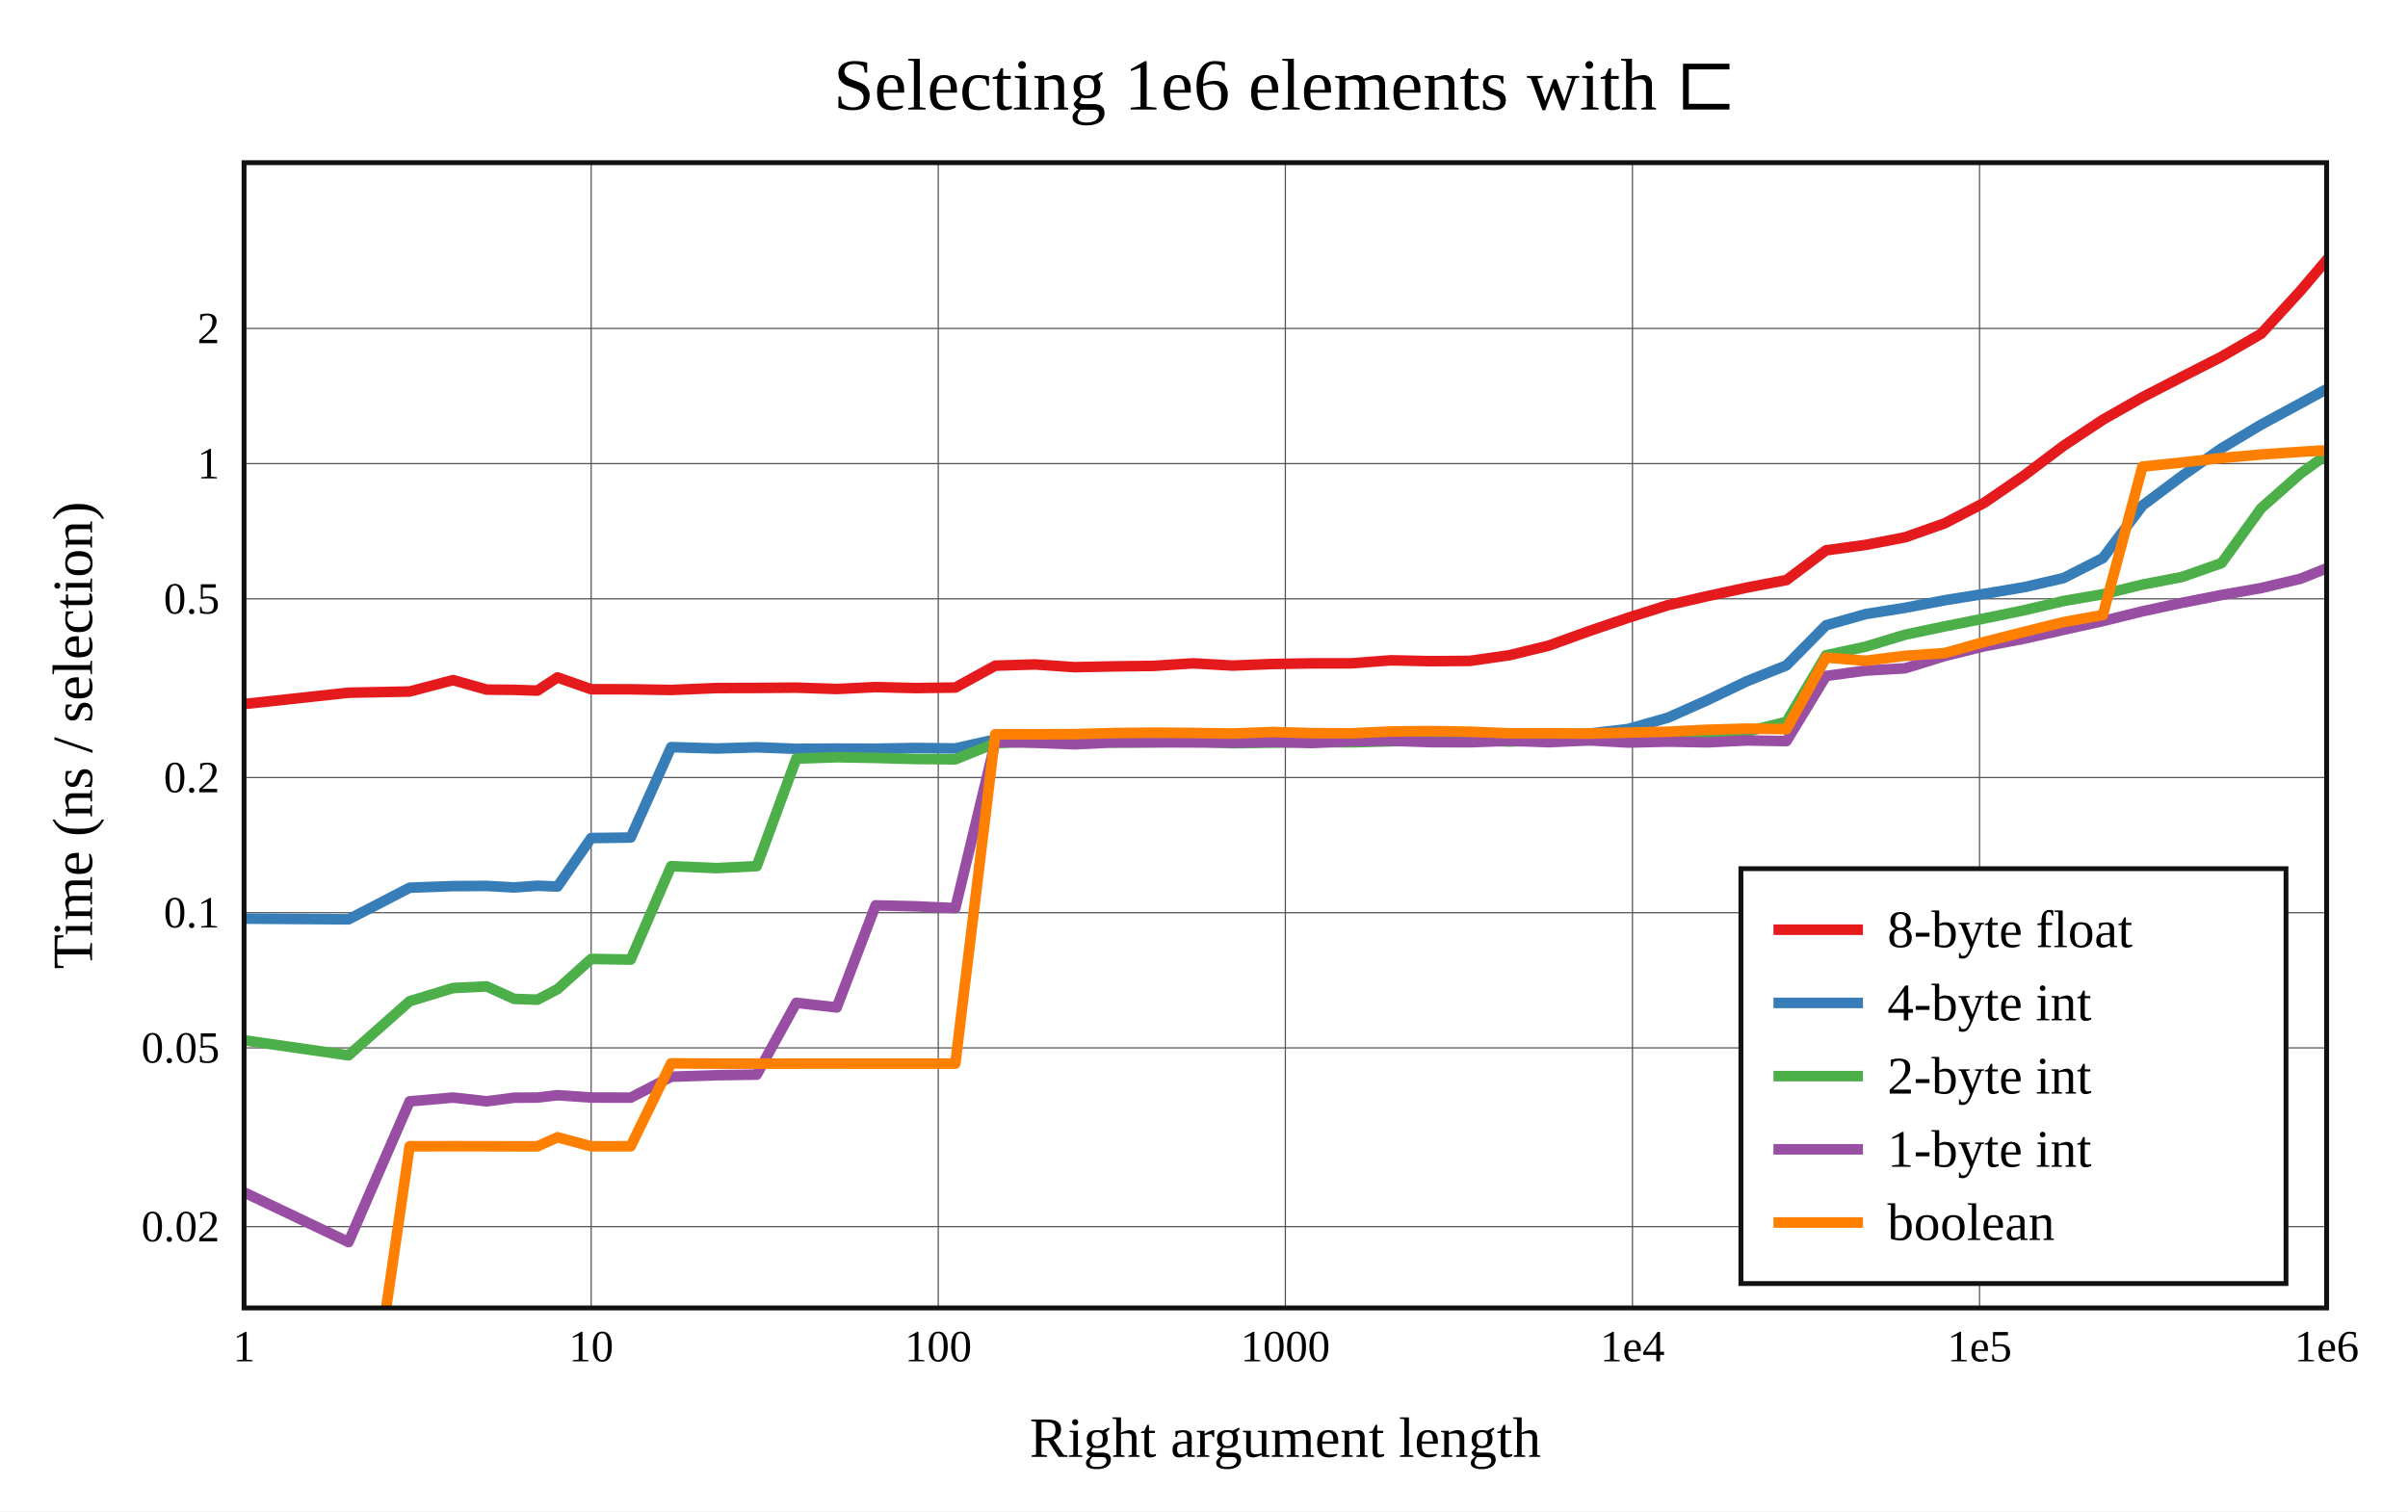
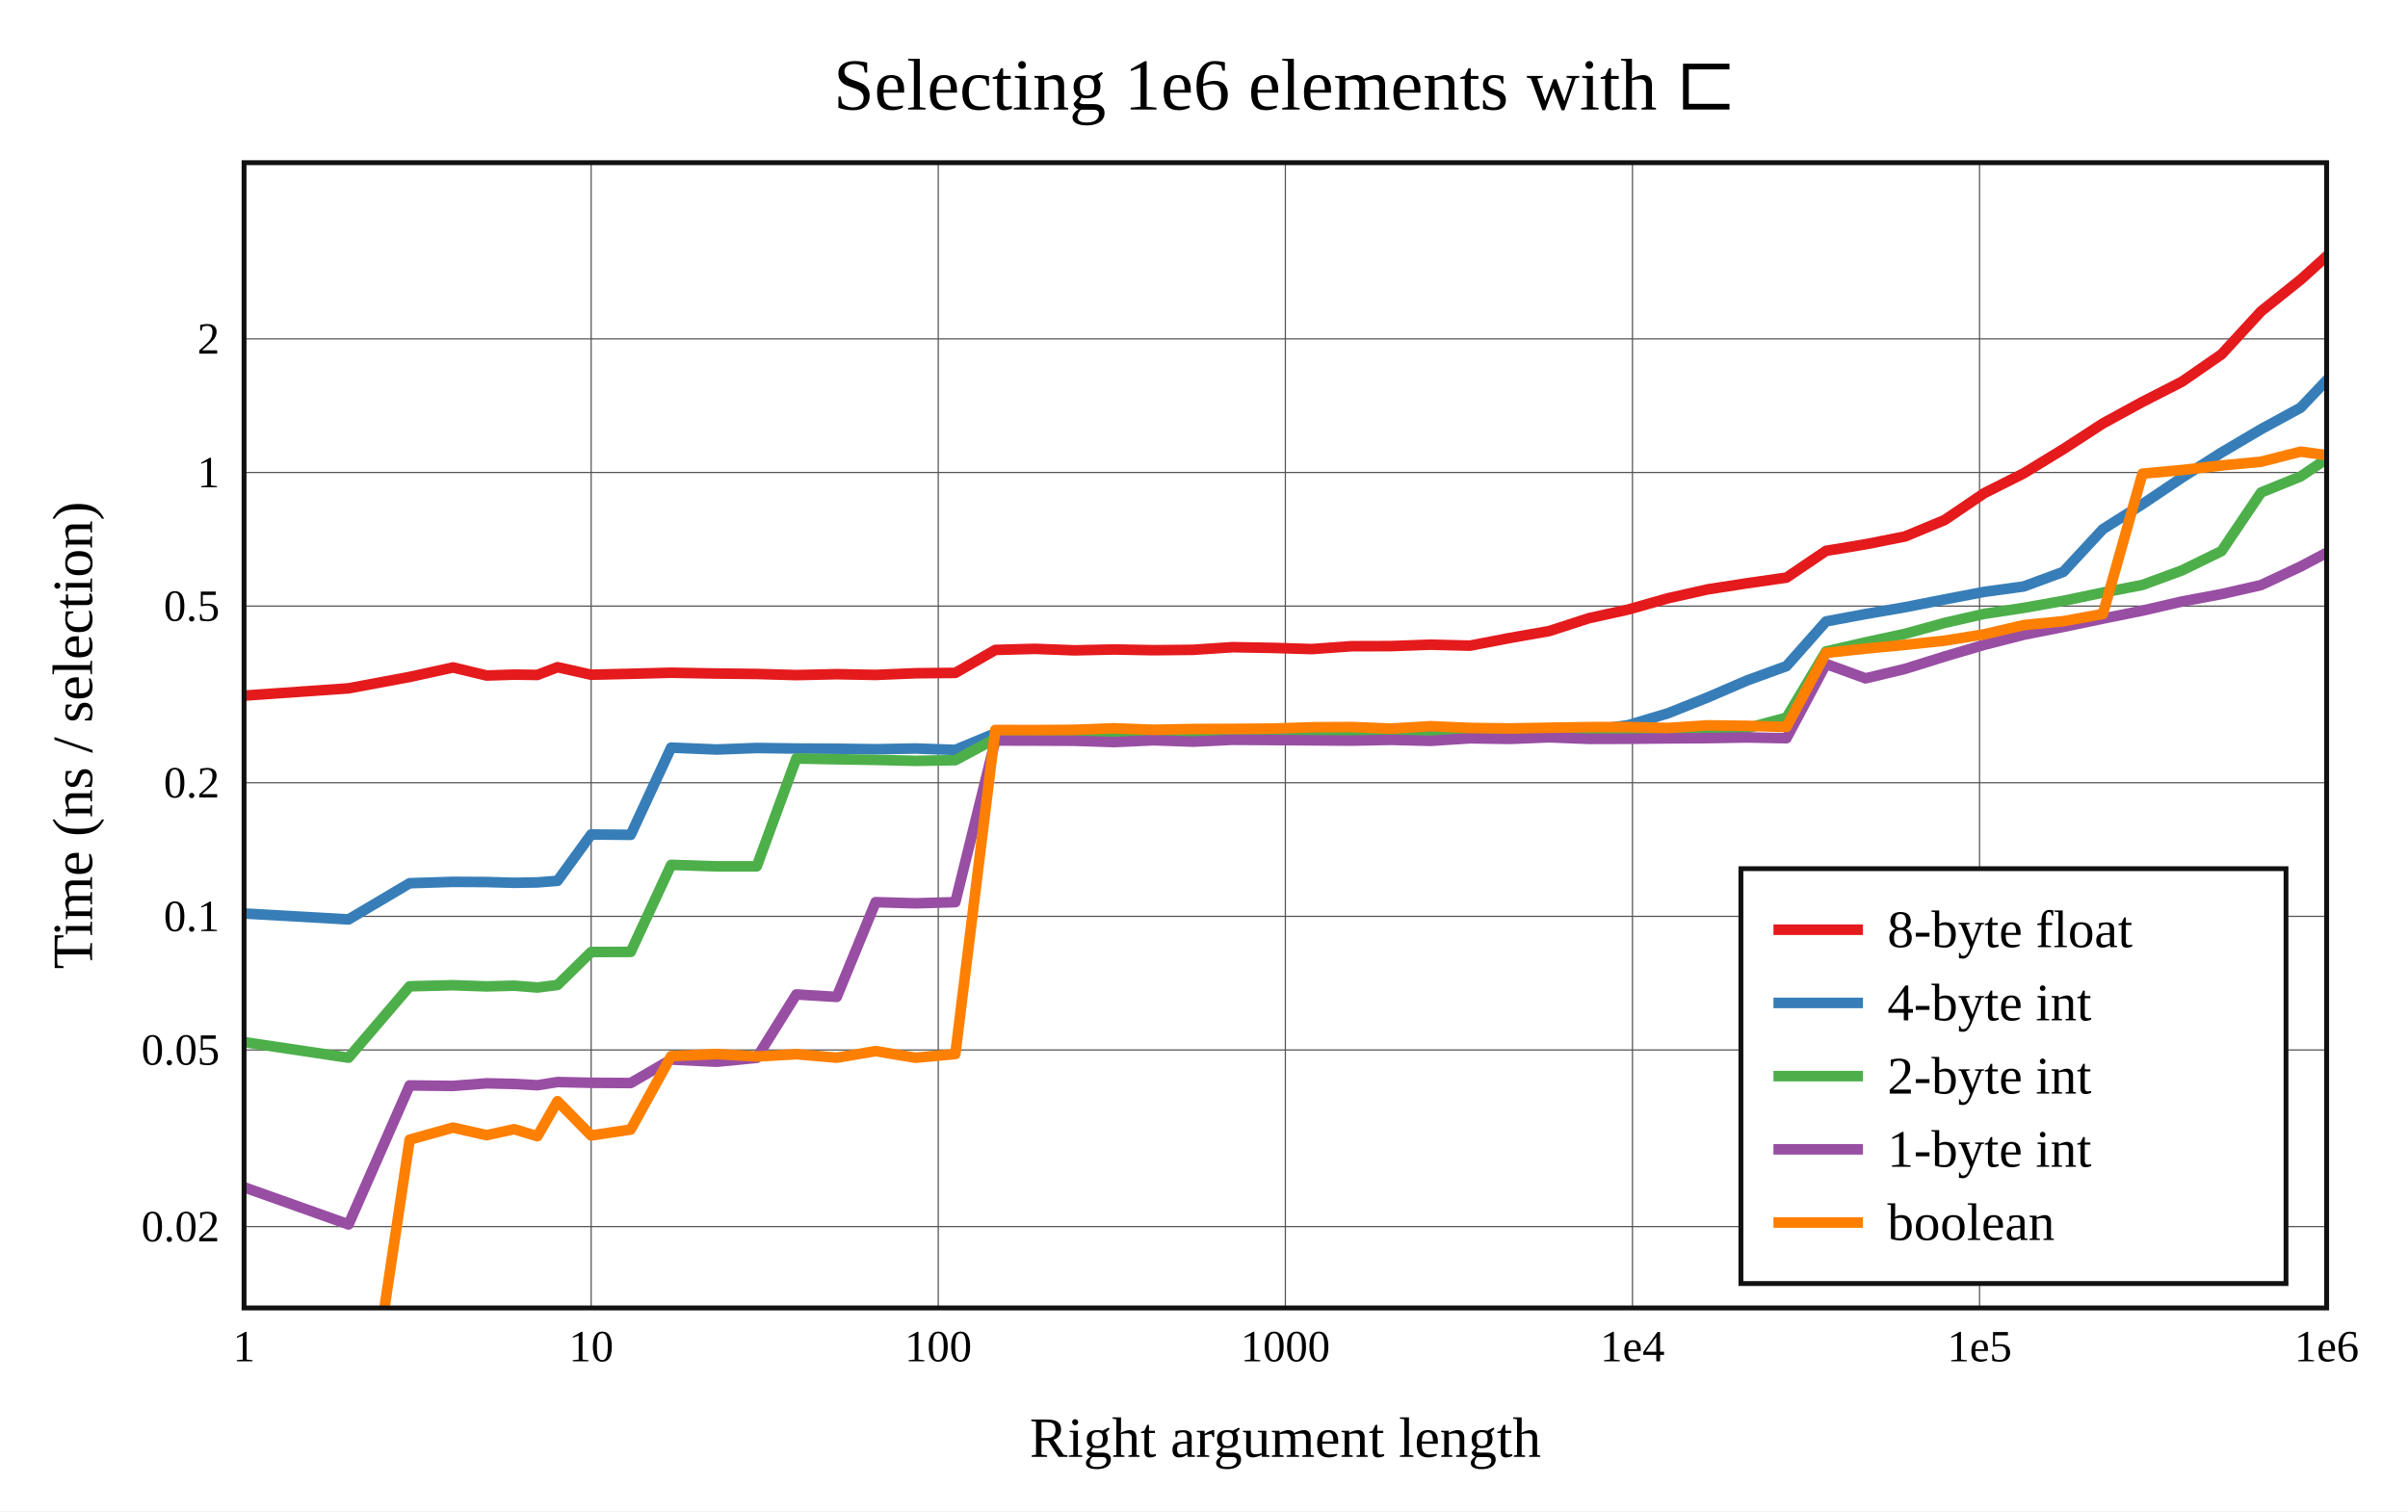
<svg xmlns="http://www.w3.org/2000/svg" viewBox="-60 -40 592 371.6" height="557.4" width="888">
  <g stroke-width="2.6" font-size="14px" text-anchor="middle">
    <defs>
      <clipPath id="clip">
        <rect x="0" y="0" width="512" height="281.6" />
      </clipPath>
    </defs>
    <rect fill="white" x="-60" y="-40" width="592" height="371.6" />
    <text dy="0.33em" font-size="18px" x="256" y="-19">
      Selecting 
      1e6
       elements with ⊏
    </text>
    <text dy="0.33em" x="256" y="313.6">Right argument length</text>
    <text dy="0.33em" transform="rotate(-90)" x="-140.8" y="-42">Time (ns / selection)</text>
    <g stroke-width="0.3" stroke="#555">
      <path d="M85.333 0v281.6" />
      <path d="M170.667 0v281.6" />
      <path d="M256 0v281.6" />
      <path d="M341.333 0v281.6" />
      <path d="M426.667 0v281.6" />
      <path d="M0 261.6h512" />
-       <path d="M0 217.658h512" />
-       <path d="M0 184.418h512" />
-       <path d="M0 151.177h512" />
-       <path d="M0 107.236h512" />
-       <path d="M0 73.995h512" />
-       <path d="M0 40.755h512" />
+       <path d="M0 218.169h512" />
+       <path d="M0 185.315h512" />
+       <path d="M0 152.461h512" />
+       <path d="M0 109.03h512" />
+       <path d="M0 76.176h512" />
+       <path d="M0 43.322h512" />
    </g>
    <g font-size="11px">
      <text dy="0.33em" x="0" y="291.1">1</text>
      <text dy="0.33em" x="85.333" y="291.1">10</text>
      <text dy="0.33em" x="170.667" y="291.1">100</text>
      <text dy="0.33em" x="256" y="291.1">1000</text>
      <text dy="0.33em" x="341.333" y="291.1">1e4</text>
      <text dy="0.33em" x="426.667" y="291.1">1e5</text>
      <text dy="0.33em" x="512" y="291.1">1e6</text>
      <g text-anchor="end">
        <text dy="0.33em" x="-6" y="261.6">0.02</text>
-         <text dy="0.33em" x="-6" y="217.658">0.05</text>
-         <text dy="0.33em" x="-6" y="184.418">0.1</text>
-         <text dy="0.33em" x="-6" y="151.177">0.2</text>
-         <text dy="0.33em" x="-6" y="107.236">0.5</text>
-         <text dy="0.33em" x="-6" y="73.995">1</text>
-         <text dy="0.33em" x="-6" y="40.755">2</text>
+         <text dy="0.33em" x="-6" y="218.169">0.05</text>
+         <text dy="0.33em" x="-6" y="185.315">0.1</text>
+         <text dy="0.33em" x="-6" y="152.461">0.2</text>
+         <text dy="0.33em" x="-6" y="109.03">0.5</text>
+         <text dy="0.33em" x="-6" y="76.176">1</text>
+         <text dy="0.33em" x="-6" y="43.322">2</text>
      </g>
    </g>
    <rect stroke-width="1.2" stroke="#111" fill="white" transform="translate(368,173.6)" x="0" y="0" width="134" height="102" />
    <g clip-path="url(#clip)" fill="none" stroke-linecap="round" stroke-linejoin="round">
-       <path stroke="#e41a1c" d="M0 133.117L25.688 130.33L40.714 130.033L51.376 127.223L59.645 129.558L66.402 129.623L72.115 129.81L77.064 126.567L85.333 129.472L95.056 129.489L104.998 129.652L116.201 129.179L126.048 129.156L135.771 129.081L145.713 129.414L155.268 128.947L165.077 129.185L174.867 129.058L184.691 123.673L194.454 123.377L204.177 124.046L213.888 123.852L223.585 123.731L233.301 123.102L243.045 123.655L252.789 123.271L262.509 123.106L272.242 123.096L281.965 122.359L291.681 122.571L301.407 122.496L311.135 121.099L320.864 118.717L330.583 115.202L340.308 111.89L350.033 108.81L359.757 106.579L369.48 104.474L379.202 102.621L388.926 95.319L398.649 93.989L408.372 92.109L418.096 88.672L427.819 83.628L437.542 76.968L447.265 69.653L456.989 63.201L466.712 57.673L476.435 52.662L486.158 47.709L495.881 42.071L505.605 31.457L515.328 20" />
-       <path stroke="#377eb8" d="M0 185.88L25.688 186.045L40.714 178.275L51.376 177.884L59.645 177.836L66.402 178.215L72.115 177.792L77.064 177.989L85.333 166.064L95.056 165.939L104.998 143.709L116.201 144.046L126.048 143.748L135.771 144.125L145.713 144.066L155.268 144.092L165.077 143.917L174.867 144.029L184.691 141.815L194.454 140.85L204.177 140.976L213.888 140.982L223.585 140.963L233.301 141.196L243.045 140.996L252.789 140.991L262.509 140.953L272.242 140.908L281.965 140.934L291.681 140.854L301.407 140.763L311.135 140.448L320.864 140.645L330.583 140.389L340.308 139.242L350.033 136.473L359.757 132.153L369.48 127.491L379.202 123.597L388.926 113.748L398.649 111.001L408.372 109.444L418.096 107.591L427.819 106.03L437.542 104.395L447.265 102.157L456.989 97.226L466.712 84.307L476.435 77.031L486.158 70.242L495.881 64.419L505.605 59.156L515.328 53.868" />
-       <path stroke="#4daf4a" d="M0 215.784L25.688 219.492L40.714 206.186L51.376 202.945L59.645 202.541L66.402 205.608L72.115 205.81L77.064 203.222L85.333 195.788L95.056 195.946L104.998 172.975L116.201 173.456L126.048 172.961L135.771 146.534L145.713 146.191L155.268 146.361L165.077 146.626L174.867 146.703L184.691 142.743L194.454 142.283L204.177 142.023L213.888 142.583L223.585 142.536L233.301 142.296L243.045 142.748L252.789 142.617L262.509 142.477L272.242 142.528L281.965 142.276L291.681 142.012L301.407 141.986L311.135 142.332L320.864 142.018L330.583 142.037L340.308 141.474L350.033 141.846L359.757 141.252L369.48 139.891L379.202 137.476L388.926 121.11L398.649 119.009L408.372 116.056L418.096 114.018L427.819 112.074L437.542 110.073L447.265 107.781L456.989 106.107L466.712 103.736L476.435 101.871L486.158 98.458L495.881 84.994L505.605 76.413L515.328 69.422" />
-       <path stroke="#984ea3" d="M0 253.183L25.688 265.407L40.714 230.806L51.376 229.872L59.645 230.788L66.402 229.918L72.115 229.872L77.064 229.295L85.333 229.868L95.056 229.893L104.998 224.748L116.201 224.381L126.048 224.228L135.771 206.574L145.713 207.714L155.268 182.611L165.077 182.848L174.867 183.296L184.691 142.441L194.454 142.642L204.177 143.014L213.888 142.546L223.585 142.52L233.301 142.554L243.045 142.613L252.789 142.421L262.509 142.697L272.242 142.24L281.965 142.152L291.681 142.48L301.407 142.512L311.135 142.154L320.864 142.496L330.583 142.035L340.308 142.584L350.033 142.357L359.757 142.529L369.48 142.065L379.202 142.228L388.926 126.203L398.649 124.89L408.372 124.319L418.096 121.3L427.819 118.905L437.542 117.053L447.265 114.868L456.989 112.706L466.712 110.312L476.435 108.217L486.158 106.309L495.881 104.596L505.605 102.291L515.328 98.389" />
-       <path stroke="#ff7f00" d="M0 295.541L25.688 345.331L40.714 241.852L51.376 241.835L59.645 241.842L66.402 241.858L72.115 241.867L77.064 239.636L85.333 241.858L95.056 241.849L104.998 221.47L116.201 221.526L126.048 221.526L135.771 221.525L145.713 221.521L155.268 221.534L165.077 221.528L174.867 221.531L184.691 140.54L194.454 140.552L204.177 140.509L213.888 140.248L223.585 140.155L233.301 140.222L243.045 140.367L252.789 139.991L262.509 140.264L272.242 140.316L281.965 139.859L291.681 139.765L301.407 139.919L311.135 140.315L320.864 140.31L330.583 140.381L340.308 140.127L350.033 139.918L359.757 139.436L369.48 139.158L379.202 139.276L388.926 121.676L398.649 122.474L408.372 121.244L418.096 120.585L427.819 117.852L437.542 115.377L447.265 112.976L456.989 111.209L466.712 74.725L476.435 73.72L486.158 72.637L495.881 71.755L505.605 71.095L515.328 70.503" />
+       <path stroke="#e41a1c" d="M0 131.044L25.688 129.255L40.714 126.449L51.376 124.116L59.645 126.1L66.402 125.88L72.115 125.96L77.064 124.049L85.333 125.903L95.056 125.676L104.998 125.414L116.201 125.61L126.048 125.714L135.771 125.997L145.713 125.772L155.268 125.954L165.077 125.539L174.867 125.455L184.691 119.804L194.454 119.54L204.177 119.909L213.888 119.696L223.585 119.875L233.301 119.778L243.045 119.134L252.789 119.304L262.509 119.601L272.242 118.896L281.965 118.868L291.681 118.515L301.407 118.756L311.135 116.88L320.864 115.168L330.583 112.017L340.308 109.867L350.033 107.112L359.757 104.927L369.48 103.413L379.202 102.023L388.926 95.443L398.649 93.828L408.372 91.9L418.096 87.856L427.819 81.26L437.542 76.373L447.265 70.436L456.989 64.118L466.712 58.816L476.435 53.845L486.158 47.117L495.881 36.545L505.605 28.763L515.328 20" />
+       <path stroke="#377eb8" d="M0 184.61L25.688 186.069L40.714 177.17L51.376 176.833L59.645 176.878L66.402 177.065L72.115 176.972L77.064 176.583L85.333 165.185L95.056 165.271L104.998 143.829L116.201 144.294L126.048 143.922L135.771 144.051L145.713 144.099L155.268 144.229L165.077 144.039L174.867 144.387L184.691 140.31L194.454 140.156L204.177 139.824L213.888 140.075L223.585 140.397L233.301 140.22L243.045 140.305L252.789 140.271L262.509 139.799L272.242 139.764L281.965 140.288L291.681 140.025L301.407 139.83L311.135 139.854L320.864 139.762L330.583 139.588L340.308 138.307L350.033 135.396L359.757 131.511L369.48 127.323L379.202 123.785L388.926 112.802L398.649 110.979L408.372 109.301L418.096 107.385L427.819 105.528L437.542 104.197L447.265 100.607L456.989 90.11L466.712 83.971L476.435 77.435L486.158 71.272L495.881 65.533L505.605 60.241L515.328 50.002" />
+       <path stroke="#4daf4a" d="M0 216.232L25.688 220.076L40.714 202.517L51.376 202.252L59.645 202.542L66.402 202.366L72.115 202.814L77.064 202.193L85.333 194.082L95.056 194.055L104.998 172.654L116.201 173.017L126.048 173.013L135.771 146.5L145.713 146.692L155.268 146.841L165.077 147.081L174.867 146.915L184.691 141.637L194.454 141.932L204.177 141.668L213.888 141.422L223.585 141.24L233.301 141.399L243.045 141.371L252.789 141.829L262.509 141.323L272.242 141.244L281.965 141.205L291.681 141.224L301.407 141.299L311.135 141.237L320.864 141.251L330.583 141.177L340.308 141.018L350.033 140.551L359.757 140.705L369.48 139.061L379.202 136.459L388.926 120.175L398.649 117.94L408.372 115.838L418.096 113.158L427.819 110.934L437.542 109.462L447.265 107.733L456.989 105.706L466.712 103.827L476.435 100.248L486.158 95.498L495.881 81.093L505.605 77.143L515.328 70.596" />
+       <path stroke="#984ea3" d="M0 251.926L25.688 261.068L40.714 226.886L51.376 227.009L59.645 226.371L66.402 226.521L72.115 226.84L77.064 226.057L85.333 226.24L95.056 226.299L104.998 220.524L116.201 221.066L126.048 220.109L135.771 204.517L145.713 205.124L155.268 181.829L165.077 182.108L174.867 181.828L184.691 142.075L194.454 142.101L204.177 142.141L213.888 142.467L223.585 142.018L233.301 142.358L243.045 141.906L252.789 141.966L262.509 142.04L272.242 142.113L281.965 141.916L291.681 142.164L301.407 141.538L311.135 141.682L320.864 141.296L330.583 141.679L340.308 141.653L350.033 141.559L359.757 141.497L369.48 141.329L379.202 141.517L388.926 123.251L398.649 126.792L408.372 124.461L418.096 121.418L427.819 118.55L437.542 116.066L447.265 114.146L456.989 112.113L466.712 110.142L476.435 107.893L486.158 106.075L495.881 103.86L505.605 99.295L515.328 94.161" />
+       <path stroke="#ff7f00" d="M0 295.131L25.688 340.58L40.714 240.23L51.376 237.254L59.645 239.122L66.402 237.652L72.115 239.372L77.064 230.773L85.333 239.2L95.056 237.734L104.998 219.695L116.201 219.17L126.048 219.777L135.771 219.211L145.713 220.07L155.268 218.447L165.077 220.082L174.867 219.173L184.691 139.5L194.454 139.514L204.177 139.45L213.888 139.079L223.585 139.44L233.301 139.251L243.045 139.215L252.789 139.147L262.509 138.828L272.242 138.767L281.965 139.149L291.681 138.569L301.407 138.991L311.135 139.113L320.864 138.935L330.583 138.782L340.308 138.772L350.033 138.994L359.757 138.358L369.48 138.468L379.202 138.754L388.926 120.531L398.649 119.483L408.372 118.557L418.096 117.533L427.819 115.964L437.542 113.7L447.265 112.744L456.989 110.966L466.712 76.469L476.435 75.57L486.158 74.449L495.881 73.532L505.605 71.052L515.328 72.366" />
    </g>
    <rect stroke-width="1.2" stroke="#111" fill="none" x="0" y="0" width="512" height="281.6" />
    <g transform="translate(368,173.6)" text-anchor="start" font-size="13px">
      <rect fill="white" opacity="0.6" x="0.65" y="0.65" width="132.7" height="100.7" />
      <path stroke="#e41a1c" d="M8 15h22" />
      <path stroke="#377eb8" d="M8 33h22" />
      <path stroke="#4daf4a" d="M8 51h22" />
      <path stroke="#984ea3" d="M8 69h22" />
      <path stroke="#ff7f00" d="M8 87h22" />
      <text dy="0.33em" x="36" y="15">8-byte float</text>
      <text dy="0.33em" x="36" y="33">4-byte int</text>
      <text dy="0.33em" x="36" y="51">2-byte int</text>
      <text dy="0.33em" x="36" y="69">1-byte int</text>
      <text dy="0.33em" x="36" y="87">boolean</text>
    </g>
  </g>
</svg>
